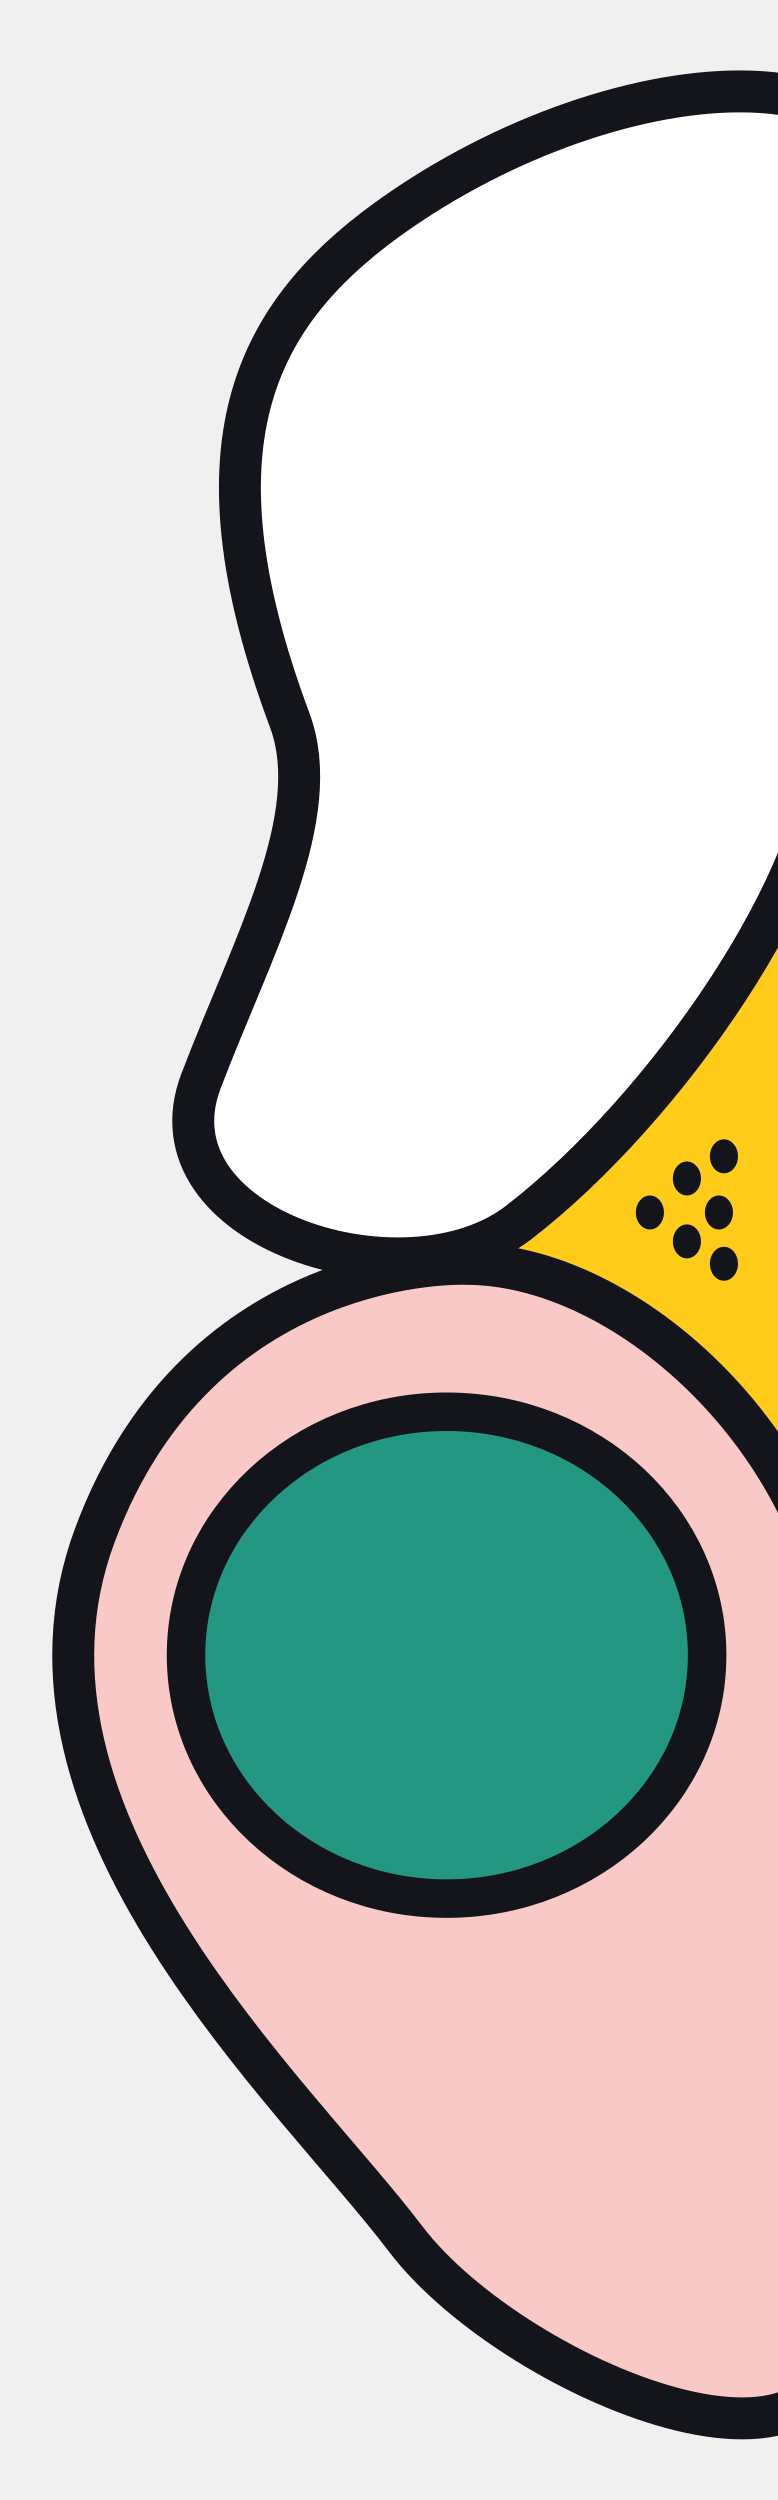
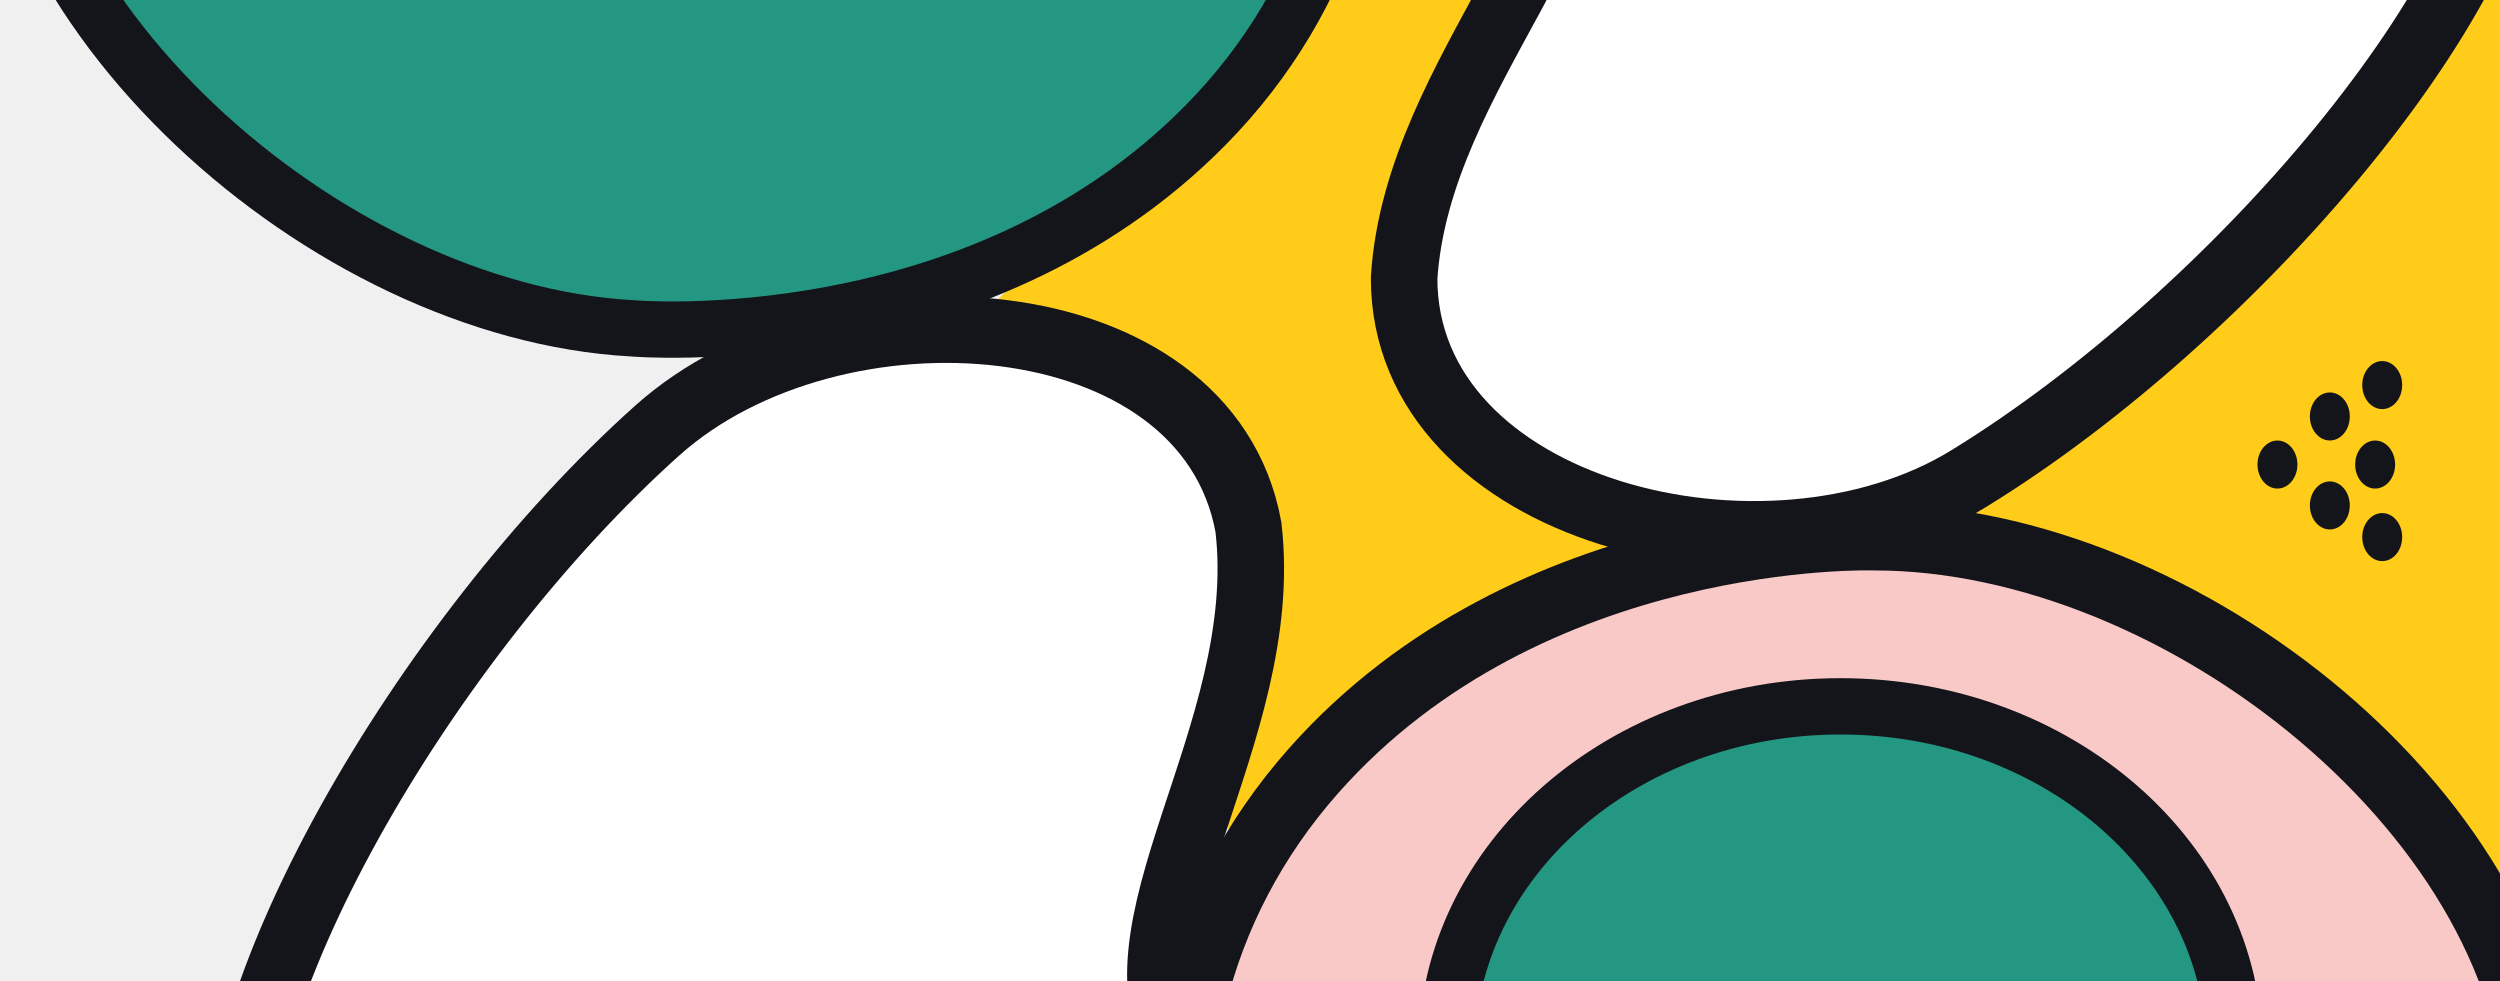
- <svg xmlns="http://www.w3.org/2000/svg" id="Layer_1" version="1.1" viewBox="0 0 363.04 1166.97">
+ <svg xmlns="http://www.w3.org/2000/svg" id="Layer_1" version="1.1" viewBox="0 0 622.33 244.1">
  <defs>
    <style>
      .st0 {
        fill: #249782;
-         stroke-width: 17.98px;
+         stroke-width: 14.02px;
      }

      .st0, .st1, .st2 {
        stroke: #13151b;
        stroke-miterlimit: 10;
      }

      .st1 {
        fill: #fff;
      }

      .st1, .st2 {
-         stroke-width: 19.58px;
+         stroke-width: 16.56px;
      }

      .st2 {
        fill: #f9c9c7;
      }

      .st3 {
        fill: #ffcc1a;
      }

      .st4 {
        fill: #13151b;
      }
    </style>
  </defs>
-   <path class="st3" d="M371.4,403.64s-85.1,182.6-184.59,183.76c37.1,2.75,140.72,11.2,184.59,113.47,65.98-103.43,0-297.22,0-297.22Z" />
-   <path class="st2" d="M391.85,781.58c0-97.61-93.49-191.64-174.51-191.64,0,0-123.88-5.18-173.01,126.53-49.13,131.71,93.35,260.45,144.94,328.53s224.78,139.11,200.21,19.24c-24.57-119.87,2.37-282.65,2.37-282.65Z" />
-   <path class="st1" d="M385.79,345.03c0,63.43-74.19,172.04-143.71,225.64-52.86,40.76-174.44,2.56-148.22-66.15,24.16-63.31,58-123.75,41.36-168.38-49.13-131.71-14.84-192.21,51.59-237.95,107.94-74.33,261.62-84.66,237.06,35.21-24.57,119.87-38.08,211.62-38.08,211.62Z" />
-   <ellipse class="st0" cx="208.46" cy="772.62" rx="121.62" ry="113.63" />
-   <ellipse class="st4" cx="303.36" cy="565.98" rx="6.58" ry="7.93" />
-   <ellipse class="st4" cx="320.64" cy="550.11" rx="6.58" ry="7.93" />
-   <ellipse class="st4" cx="320.64" cy="579.47" rx="6.58" ry="7.93" />
-   <ellipse class="st4" cx="335.59" cy="565.98" rx="6.58" ry="7.93" />
-   <ellipse class="st4" cx="337.92" cy="539.76" rx="6.58" ry="7.93" />
-   <ellipse class="st4" cx="337.92" cy="589.91" rx="6.58" ry="7.93" />
+   <path class="st3" d="M612.6-6.86s-80.66,137.79-174.97,138.66c35.17,2.08,133.38,8.45,174.97,85.62,19.38,26.67,49.13,65.04,58.45,43.78,19.65-44.85,5.1-197.02-2.05-230.17-8.23-38.13-56.39-37.89-56.39-37.89h0Z" />
+   <path class="st3" d="M312.52-6.86s-80.66,137.79-174.97,138.66c35.17,2.08,133.38,8.45,174.97,85.62,19.38,26.67,129.9,21.18,139.21-.08,19.65-44.85-58.45-184.2-65.61-217.35-8.23-38.13-73.6-6.85-73.6-6.85h0Z" />
+   <path class="st2" d="M631.99,278.34h0c0-73.66-88.62-144.62-165.41-144.62,0,0-85.67-2.85-139.68,58.25-14.94,16.9-24.86,36.26-29.82,56.55-3.77,15.43-7.57,36.96-4.45,52.48" />
+   <path class="st0" d="M.14-71.72h0C-3.89,1.83,80.71,77.53,157.39,81.73c0,0,85.39,7.54,142.66-50.52,15.84-16.06,26.81-34.85,32.87-54.83,4.61-15.2,9.58-36.49,7.32-52.16" />
+   <path class="st1" d="M626.24-51.09h0c0,47.87-70.32,129.83-136.22,170.27-50.1,30.76-140.47,8.53-140.49-49.92,3.25-52.21,54.98-93.38,39.2-127.06" />
+   <path class="st1" d="M59.98,299.02h0c-8.54-47.1,46.02-140.3,103.64-191.85,43.81-39.21,136.69-33.47,147.15,24.04,6.12,51.95-37.42,101.69-15.89,132.02" />
+   <ellipse class="st0" cx="458.16" cy="261.57" rx="98.05" ry="85.74" />
+   <ellipse class="st4" cx="566.93" cy="115.64" rx="4.97" ry="5.98" />
+   <ellipse class="st4" cx="579.97" cy="103.67" rx="4.97" ry="5.98" />
+   <ellipse class="st4" cx="579.97" cy="125.82" rx="4.97" ry="5.98" />
+   <ellipse class="st4" cx="591.25" cy="115.64" rx="4.97" ry="5.98" />
+   <ellipse class="st4" cx="593.01" cy="95.86" rx="4.97" ry="5.98" />
+   <ellipse class="st4" cx="593.01" cy="133.7" rx="4.97" ry="5.98" />
</svg>
